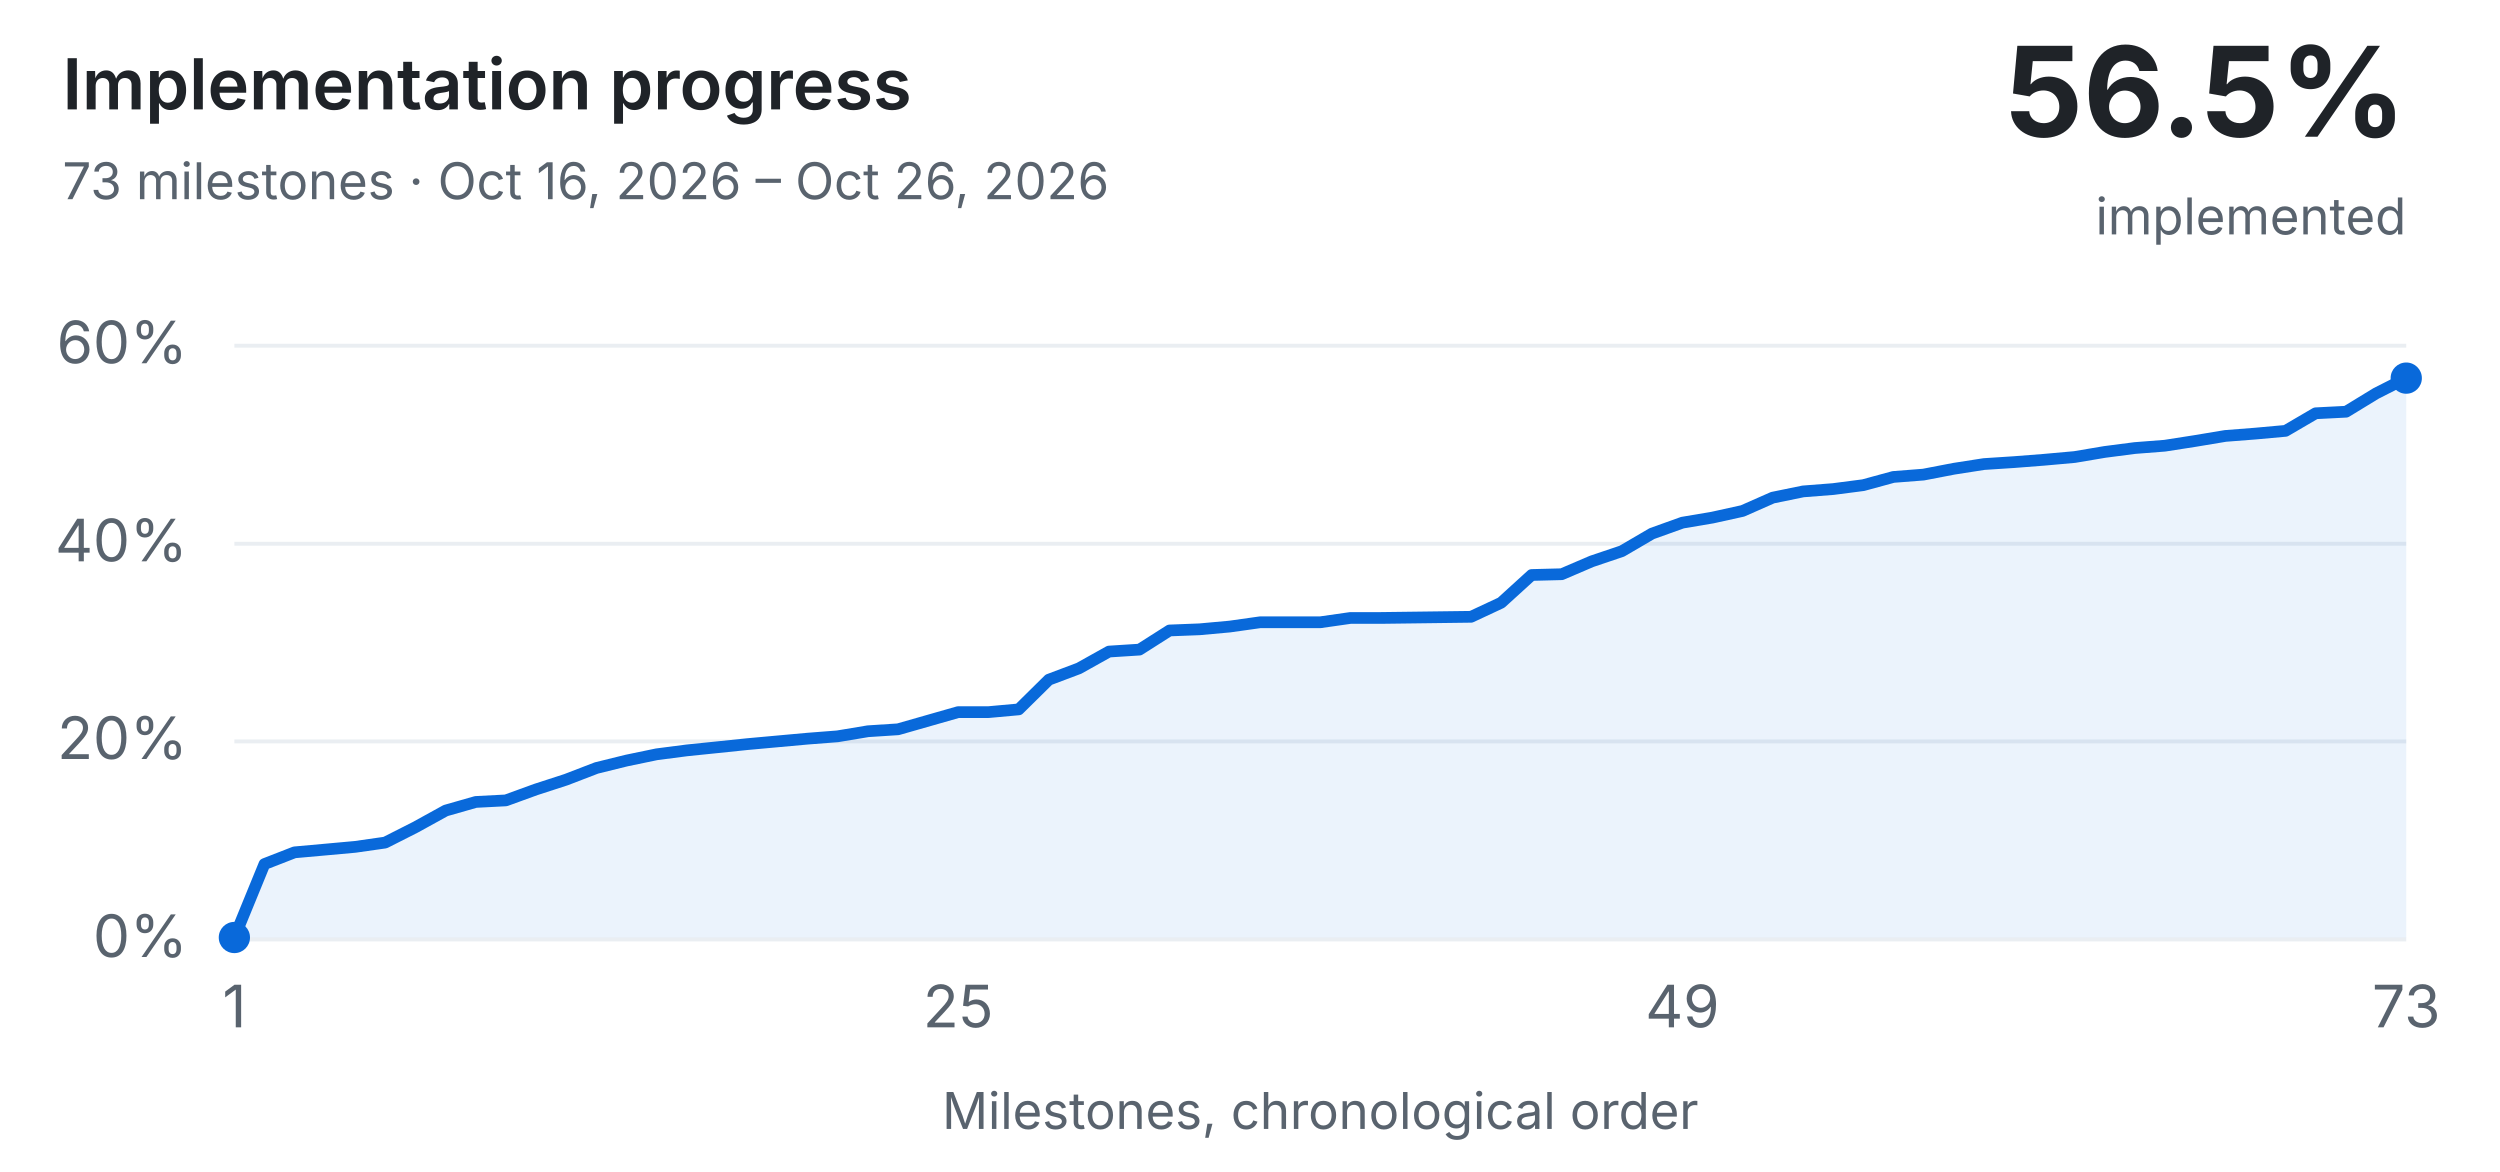
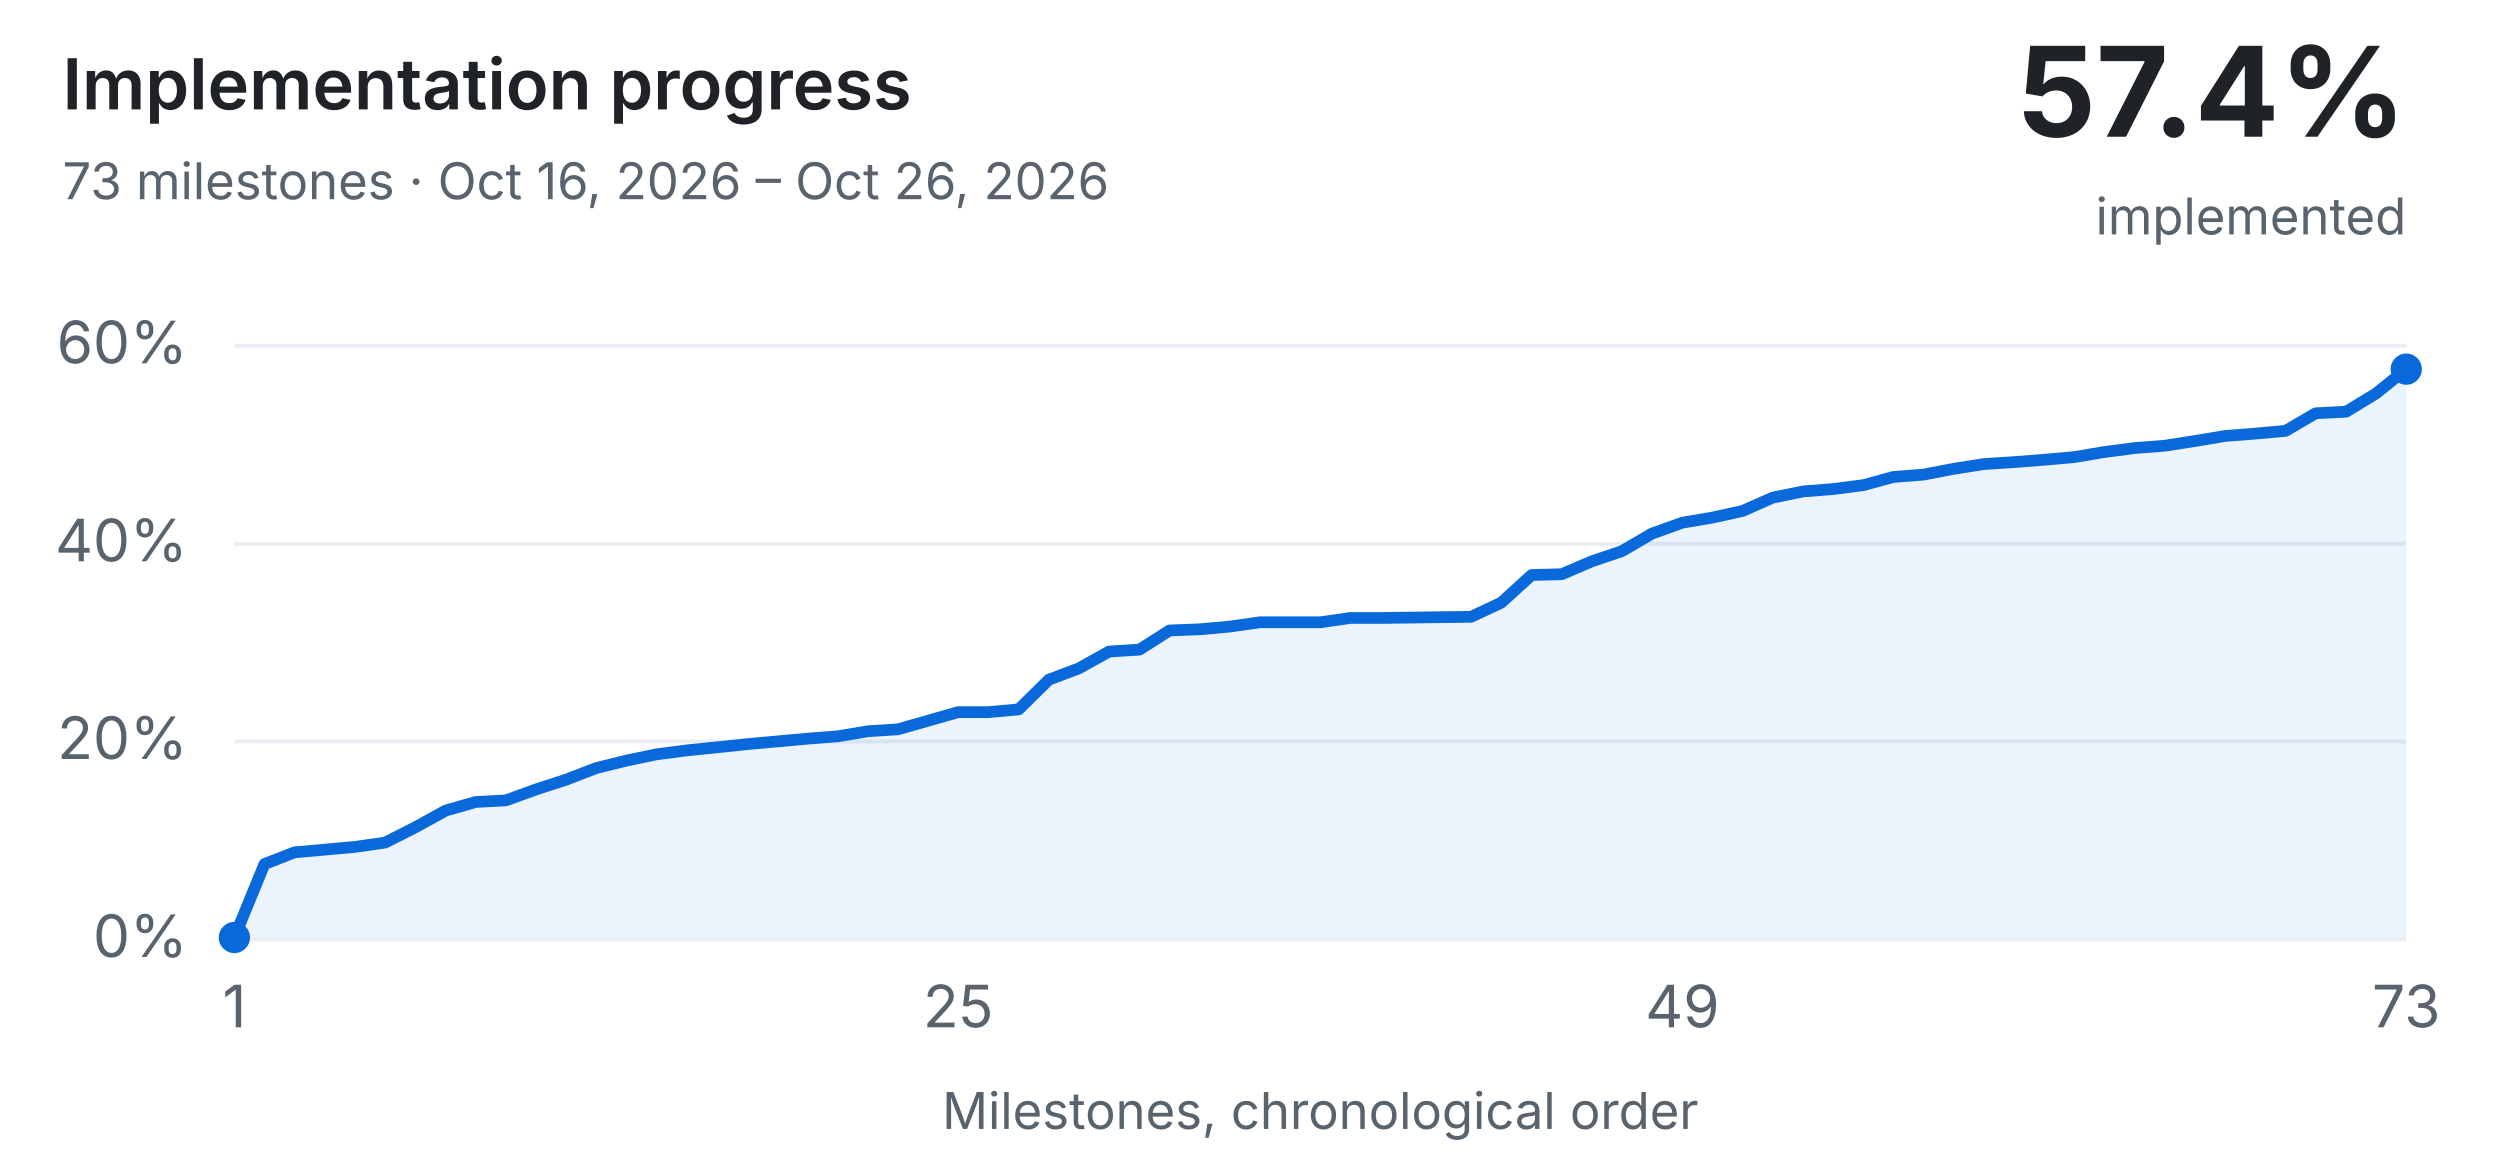
<svg xmlns="http://www.w3.org/2000/svg" width="640" height="300" viewBox="0 0 640 300" role="img" aria-labelledby="history-title history-description">
  <style>text{font:13px system-ui,-apple-system,Segoe UI,sans-serif;fill:#1f2328}.dim{fill:#59636e}.bg{fill:#eaeef2}.done{fill:#1a7f37}.part{fill:#d4a72c}.unchecked{fill:#0969da}@media (prefers-color-scheme:dark){text{fill:#e6edf3}.dim{fill:#9198a1}.bg{fill:#30363d}.done{fill:#3fb950}}</style>
  <style>
  .history-heading{font-size:18px;font-weight:600}
  .history-value{font-size:32px;font-weight:650}
  .history-axis{font-size:15px}
  .history-line{fill:none;stroke:#0969da;stroke-width:3;stroke-linecap:round;stroke-linejoin:round}
  .history-point,.history-area{fill:#0969da}
  .history-area{fill-opacity:.08}
  @media (prefers-color-scheme:dark){.history-line{stroke:#58a6ff}.history-point,.history-area{fill:#58a6ff}}
</style>
  <text class="history-heading" x="16" y="28">Implementation progress</text>
  <text class="dim" x="16" y="51">73 milestones · Oct 16, 2026 – Oct 26, 2026</text>
-   <text class="history-value" x="616" y="35" text-anchor="end">56.5%</text>
+   <text class="history-value" x="616" y="35" text-anchor="end">57.4%</text>
  <text class="dim" x="616" y="60" text-anchor="end">implemented</text>
  <rect class="bg" x="60" y="240.0" width="556" height="1" />
  <text class="dim history-axis" x="48" y="245.0" text-anchor="end">0%</text>
  <rect class="bg" x="60" y="189.3" width="556" height="1" />
  <text class="dim history-axis" x="48" y="194.3" text-anchor="end">20%</text>
  <rect class="bg" x="60" y="138.7" width="556" height="1" />
  <text class="dim history-axis" x="48" y="143.7" text-anchor="end">40%</text>
  <rect class="bg" x="60" y="88.0" width="556" height="1" />
  <text class="dim history-axis" x="48" y="93.0" text-anchor="end">60%</text>
-   <polygon class="history-area" points="60.0,240 60.0,240.0 67.7,221.2 75.4,218.2 83.2,217.5 90.9,216.8 98.6,215.7 106.3,211.8 114.1,207.5 121.8,205.3 129.5,204.9 137.2,202.1 144.9,199.6 152.7,196.6 160.4,194.7 168.1,193.1 175.8,192.1 183.6,191.3 191.3,190.5 199.0,189.8 206.7,189.1 214.4,188.5 222.2,187.2 229.9,186.7 237.6,184.5 245.3,182.3 253.1,182.3 260.8,181.6 268.5,174.0 276.2,171.1 283.9,166.8 291.7,166.3 299.4,161.4 307.1,161.1 314.8,160.4 322.6,159.3 330.3,159.3 338.0,159.3 345.7,158.2 353.4,158.2 361.2,158.1 368.9,158.0 376.6,157.9 384.3,154.3 392.1,147.2 399.8,147.0 407.5,143.7 415.2,141.1 422.9,136.6 430.7,133.8 438.4,132.5 446.1,130.8 453.8,127.4 461.6,125.8 469.3,125.2 477.0,124.2 484.7,122.1 492.4,121.5 500.2,120.0 507.9,118.8 515.6,118.3 523.3,117.7 531.1,117.0 538.8,115.7 546.5,114.7 554.2,114.1 561.9,112.9 569.7,111.6 577.4,111.0 585.1,110.3 592.8,105.8 600.6,105.4 608.3,100.7 616.0,96.8 616.0,240" />
-   <polyline class="history-line" points="60.0,240.0 67.7,221.2 75.4,218.2 83.2,217.5 90.9,216.8 98.6,215.7 106.3,211.8 114.1,207.5 121.8,205.3 129.5,204.9 137.2,202.1 144.9,199.6 152.7,196.6 160.4,194.7 168.1,193.1 175.8,192.1 183.6,191.3 191.3,190.5 199.0,189.8 206.7,189.1 214.4,188.5 222.2,187.2 229.9,186.7 237.6,184.5 245.3,182.3 253.1,182.3 260.8,181.6 268.5,174.0 276.2,171.1 283.9,166.8 291.7,166.3 299.4,161.4 307.1,161.1 314.8,160.4 322.6,159.3 330.3,159.3 338.0,159.3 345.7,158.2 353.4,158.2 361.2,158.1 368.9,158.0 376.6,157.9 384.3,154.3 392.1,147.2 399.8,147.0 407.5,143.7 415.2,141.1 422.9,136.6 430.7,133.8 438.4,132.5 446.1,130.8 453.8,127.4 461.6,125.8 469.3,125.2 477.0,124.2 484.7,122.1 492.4,121.5 500.2,120.0 507.9,118.8 515.6,118.3 523.3,117.7 531.1,117.0 538.8,115.7 546.5,114.7 554.2,114.1 561.9,112.9 569.7,111.6 577.4,111.0 585.1,110.3 592.8,105.8 600.6,105.4 608.3,100.7 616.0,96.8" />
+   <polygon class="history-area" points="60.0,240 60.0,240.0 67.7,221.2 75.4,218.2 83.2,217.5 90.9,216.8 98.6,215.7 106.3,211.8 114.1,207.5 121.8,205.3 129.5,204.9 137.2,202.1 144.9,199.6 152.7,196.6 160.4,194.7 168.1,193.1 175.8,192.1 183.6,191.3 191.3,190.5 199.0,189.8 206.7,189.1 214.4,188.5 222.2,187.2 229.9,186.7 237.6,184.5 245.3,182.3 253.1,182.3 260.8,181.6 268.5,174.0 276.2,171.1 283.9,166.8 291.7,166.3 299.4,161.4 307.1,161.1 314.8,160.4 322.6,159.3 330.3,159.3 338.0,159.3 345.7,158.2 353.4,158.2 361.2,158.1 368.9,158.0 376.6,157.9 384.3,154.3 392.1,147.2 399.8,147.0 407.5,143.7 415.2,141.1 422.9,136.6 430.7,133.8 438.4,132.5 446.1,130.8 453.8,127.4 461.6,125.8 469.3,125.2 477.0,124.2 484.7,122.1 492.4,121.5 500.2,120.0 507.9,118.8 515.6,118.3 523.3,117.7 531.1,117.0 538.8,115.7 546.5,114.7 554.2,114.1 561.9,112.9 569.7,111.6 577.4,111.0 585.1,110.3 592.8,105.8 600.6,105.4 608.3,100.7 616.0,94.5 616.0,240" />
+   <polyline class="history-line" points="60.0,240.0 67.7,221.2 75.4,218.2 83.2,217.5 90.9,216.8 98.6,215.7 106.3,211.8 114.1,207.5 121.8,205.3 129.5,204.9 137.2,202.1 144.9,199.6 152.7,196.6 160.4,194.7 168.1,193.1 175.8,192.1 183.6,191.3 191.3,190.5 199.0,189.8 206.7,189.1 214.4,188.5 222.2,187.2 229.9,186.7 237.6,184.5 245.3,182.3 253.1,182.3 260.8,181.6 268.5,174.0 276.2,171.1 283.9,166.8 291.7,166.3 299.4,161.4 307.1,161.1 314.8,160.4 322.6,159.3 330.3,159.3 338.0,159.3 345.7,158.2 353.4,158.2 361.2,158.1 368.9,158.0 376.6,157.9 384.3,154.3 392.1,147.2 399.8,147.0 407.5,143.7 415.2,141.1 422.9,136.6 430.7,133.8 438.4,132.5 446.1,130.8 453.8,127.4 461.6,125.8 469.3,125.2 477.0,124.2 484.7,122.1 492.4,121.5 500.2,120.0 507.9,118.8 515.6,118.3 523.3,117.7 531.1,117.0 538.8,115.7 546.5,114.7 554.2,114.1 561.9,112.9 569.7,111.6 577.4,111.0 585.1,110.3 592.8,105.8 600.6,105.4 608.3,100.7 616.0,94.5" />
  <circle class="history-point" cx="60.0" cy="240.0" r="4" />
  <circle fill="transparent" cx="67.7" cy="221.2" r="3" />
  <circle fill="transparent" cx="75.4" cy="218.2" r="3" />
  <circle fill="transparent" cx="83.2" cy="217.5" r="3" />
  <circle fill="transparent" cx="90.9" cy="216.8" r="3" />
  <circle fill="transparent" cx="98.6" cy="215.7" r="3" />
  <circle fill="transparent" cx="106.3" cy="211.8" r="3" />
  <circle fill="transparent" cx="114.1" cy="207.5" r="3" />
  <circle fill="transparent" cx="121.8" cy="205.3" r="3" />
  <circle fill="transparent" cx="129.5" cy="204.9" r="3" />
  <circle fill="transparent" cx="137.2" cy="202.1" r="3" />
  <circle fill="transparent" cx="144.9" cy="199.6" r="3" />
  <circle fill="transparent" cx="152.7" cy="196.6" r="3" />
  <circle fill="transparent" cx="160.4" cy="194.7" r="3" />
  <circle fill="transparent" cx="168.1" cy="193.1" r="3" />
  <circle fill="transparent" cx="175.8" cy="192.1" r="3" />
  <circle fill="transparent" cx="183.6" cy="191.3" r="3" />
  <circle fill="transparent" cx="191.3" cy="190.5" r="3" />
  <circle fill="transparent" cx="199.0" cy="189.8" r="3" />
  <circle fill="transparent" cx="206.7" cy="189.1" r="3" />
  <circle fill="transparent" cx="214.4" cy="188.5" r="3" />
  <circle fill="transparent" cx="222.2" cy="187.2" r="3" />
  <circle fill="transparent" cx="229.9" cy="186.7" r="3" />
  <circle fill="transparent" cx="237.6" cy="184.5" r="3" />
  <circle fill="transparent" cx="245.3" cy="182.3" r="3" />
  <circle fill="transparent" cx="253.1" cy="182.3" r="3" />
  <circle fill="transparent" cx="260.8" cy="181.6" r="3" />
  <circle fill="transparent" cx="268.5" cy="174.0" r="3" />
  <circle fill="transparent" cx="276.2" cy="171.1" r="3" />
  <circle fill="transparent" cx="283.9" cy="166.8" r="3" />
  <circle fill="transparent" cx="291.7" cy="166.3" r="3" />
  <circle fill="transparent" cx="299.4" cy="161.4" r="3" />
  <circle fill="transparent" cx="307.1" cy="161.1" r="3" />
  <circle fill="transparent" cx="314.8" cy="160.4" r="3" />
  <circle fill="transparent" cx="322.6" cy="159.3" r="3" />
  <circle fill="transparent" cx="330.3" cy="159.3" r="3" />
  <circle fill="transparent" cx="338.0" cy="159.3" r="3" />
  <circle fill="transparent" cx="345.7" cy="158.2" r="3" />
  <circle fill="transparent" cx="353.4" cy="158.2" r="3" />
  <circle fill="transparent" cx="361.2" cy="158.1" r="3" />
  <circle fill="transparent" cx="368.9" cy="158.0" r="3" />
  <circle fill="transparent" cx="376.6" cy="157.9" r="3" />
  <circle fill="transparent" cx="384.3" cy="154.3" r="3" />
  <circle fill="transparent" cx="392.1" cy="147.2" r="3" />
  <circle fill="transparent" cx="399.8" cy="147.0" r="3" />
  <circle fill="transparent" cx="407.5" cy="143.7" r="3" />
  <circle fill="transparent" cx="415.2" cy="141.1" r="3" />
  <circle fill="transparent" cx="422.9" cy="136.6" r="3" />
  <circle fill="transparent" cx="430.7" cy="133.8" r="3" />
  <circle fill="transparent" cx="438.4" cy="132.5" r="3" />
  <circle fill="transparent" cx="446.1" cy="130.8" r="3" />
  <circle fill="transparent" cx="453.8" cy="127.4" r="3" />
  <circle fill="transparent" cx="461.6" cy="125.8" r="3" />
  <circle fill="transparent" cx="469.3" cy="125.2" r="3" />
  <circle fill="transparent" cx="477.0" cy="124.2" r="3" />
  <circle fill="transparent" cx="484.7" cy="122.1" r="3" />
  <circle fill="transparent" cx="492.4" cy="121.5" r="3" />
  <circle fill="transparent" cx="500.2" cy="120.0" r="3" />
  <circle fill="transparent" cx="507.9" cy="118.8" r="3" />
  <circle fill="transparent" cx="515.6" cy="118.3" r="3" />
  <circle fill="transparent" cx="523.3" cy="117.7" r="3" />
  <circle fill="transparent" cx="531.1" cy="117.0" r="3" />
  <circle fill="transparent" cx="538.8" cy="115.7" r="3" />
  <circle fill="transparent" cx="546.5" cy="114.7" r="3" />
  <circle fill="transparent" cx="554.2" cy="114.1" r="3" />
  <circle fill="transparent" cx="561.9" cy="112.9" r="3" />
  <circle fill="transparent" cx="569.7" cy="111.6" r="3" />
  <circle fill="transparent" cx="577.4" cy="111.0" r="3" />
  <circle fill="transparent" cx="585.1" cy="110.3" r="3" />
  <circle fill="transparent" cx="592.8" cy="105.8" r="3" />
  <circle fill="transparent" cx="600.6" cy="105.4" r="3" />
  <circle fill="transparent" cx="608.3" cy="100.7" r="3" />
-   <circle class="history-point" cx="616.0" cy="96.8" r="4" />
+   <circle class="history-point" cx="616.0" cy="94.5" r="4" />
  <text class="dim history-axis" x="60.0" y="263" text-anchor="middle">1</text>
  <text class="dim history-axis" x="245.3" y="263" text-anchor="middle">25</text>
  <text class="dim history-axis" x="430.7" y="263" text-anchor="middle">49</text>
  <text class="dim history-axis" x="616.0" y="263" text-anchor="middle">73</text>
  <text class="dim" x="338" y="289" text-anchor="middle">Milestones, chronological order</text>
</svg>
